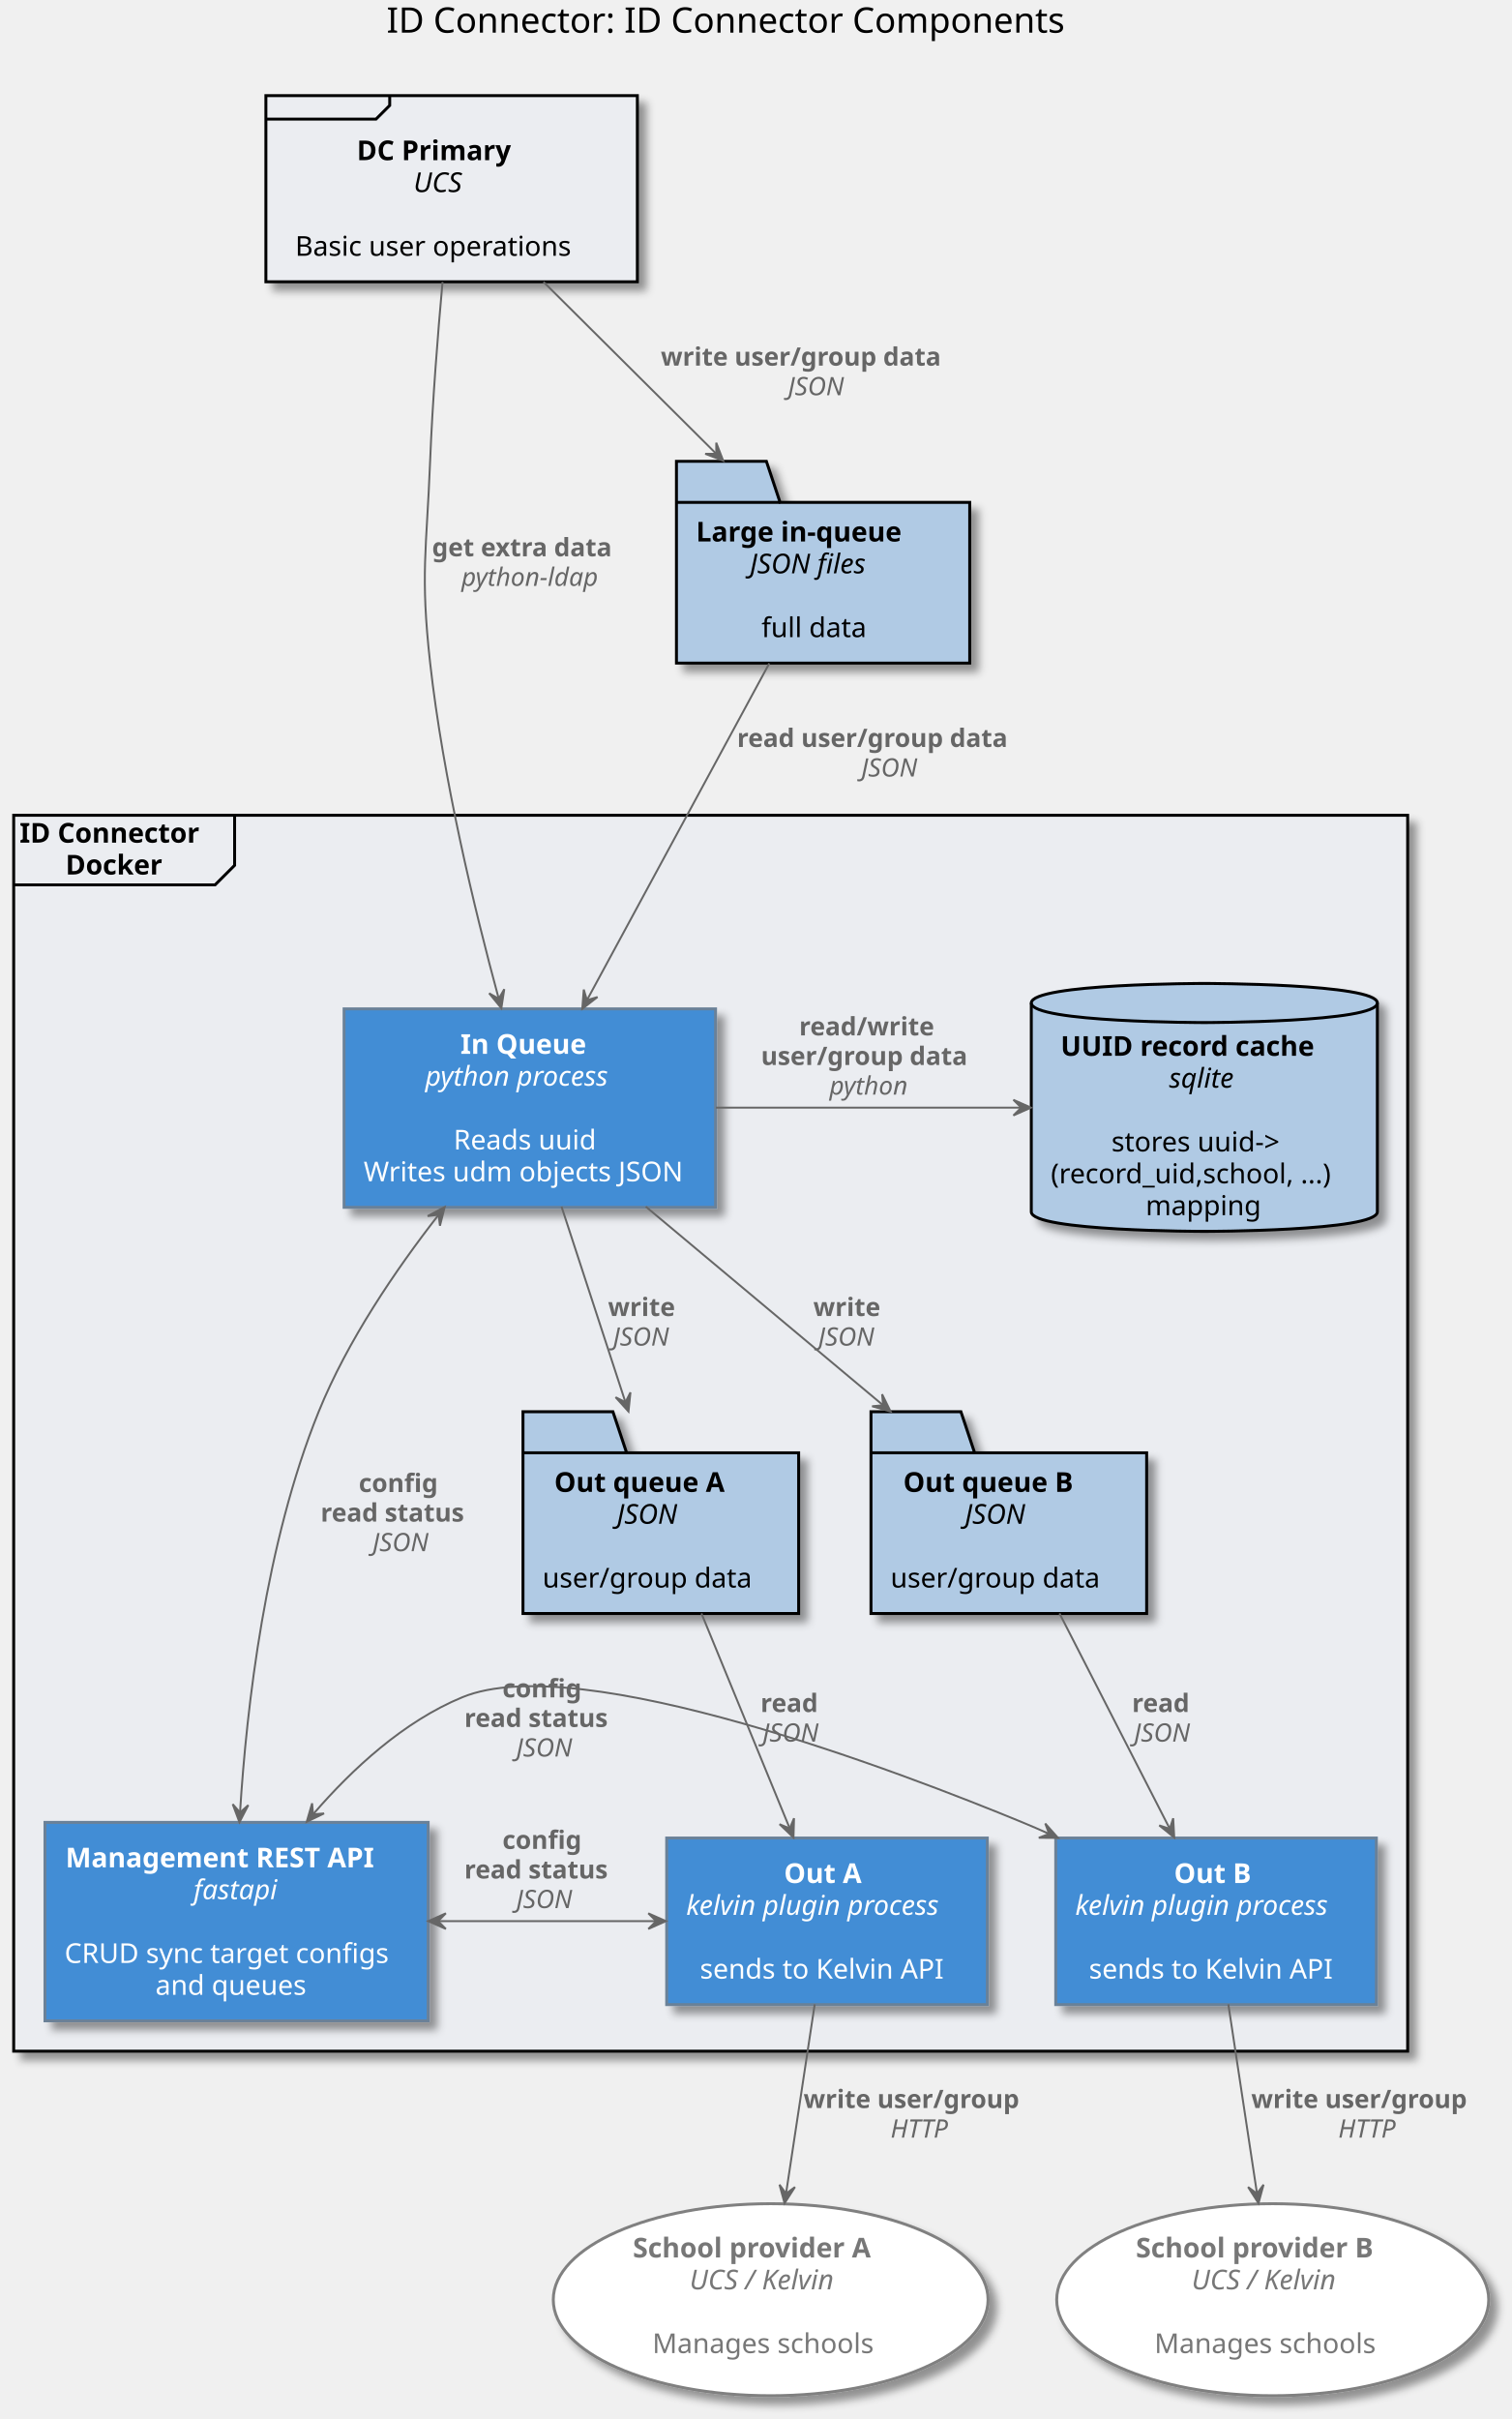
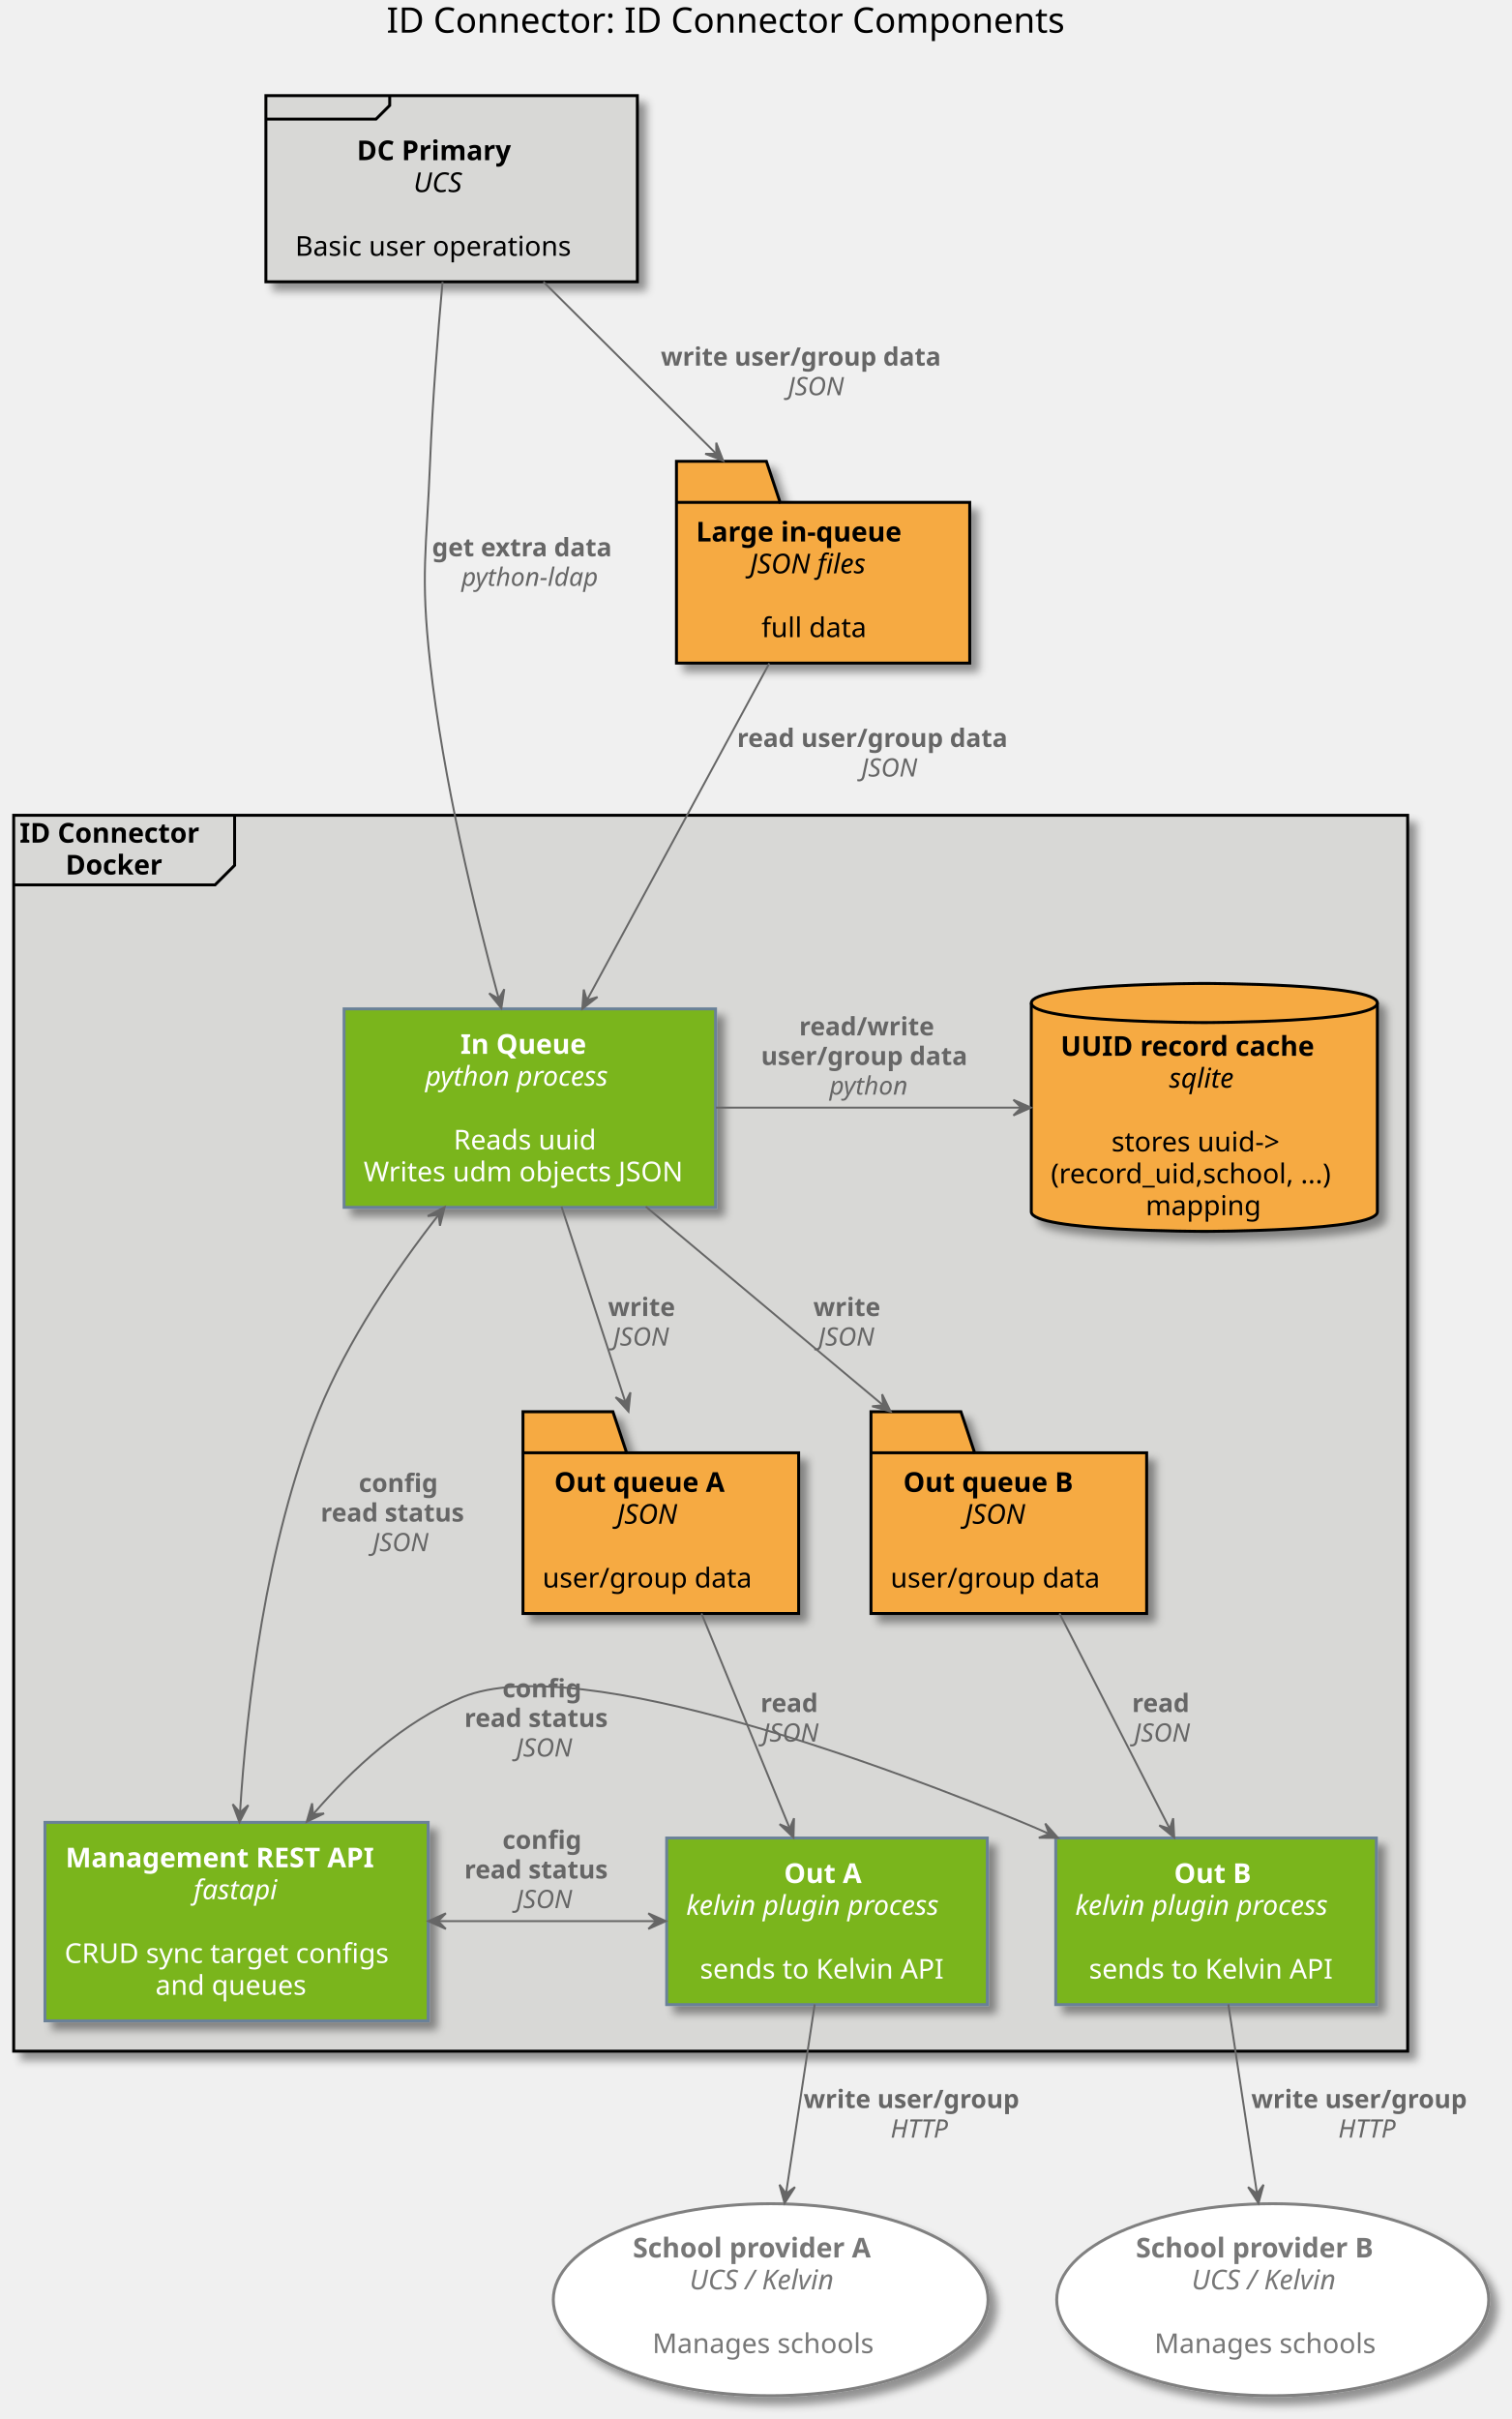
<svg xmlns="http://www.w3.org/2000/svg" contentScriptType="application/ecmascript" contentStyleType="text/css" height="1237px" preserveAspectRatio="none" style="width:773px;height:1237px;background:#FFFFFF;" version="1.1" viewBox="0 0 773 1237" width="773px" zoomAndPan="magnify">
  <defs>
-     <filter height="300%" id="f1lxpztph28cuy" width="300%" x="-1" y="-1">
+     <filter height="300%" id="f1gr8rs26zwwsr" width="300%" x="-1" y="-1">
      <feGaussianBlur result="blurOut" stdDeviation="2.0" />
      <feColorMatrix in="blurOut" result="blurOut2" type="matrix" values="0 0 0 0 0 0 0 0 0 0 0 0 0 0 0 0 0 0 .4 0" />
      <feOffset dx="4.0" dy="4.0" in="blurOut2" result="blurOut3" />
      <feBlend in="SourceGraphic" in2="blurOut3" mode="normal" />
    </filter>
  </defs>
  <g>
    <text fill="#000000" font-family="sans-serif" font-size="18" lengthAdjust="spacing" textLength="365" x="197.73" y="16.708">ID Connector: ID Connector Components</text>
    <text fill="#000000" font-family="sans-serif" font-size="18" lengthAdjust="spacing" textLength="0" x="383.23" y="37.661" />
-     <rect fill="#EBEDF1" filter="url(#f1lxpztph28cuy)" height="632" style="stroke:#000000;stroke-width:1.5;" width="713" x="7" y="416.906" />
+     <rect fill="#D8D8D6" filter="url(#f1gr8rs26zwwsr)" height="632" style="stroke:#000000;stroke-width:1.5;" width="713" x="7" y="416.906" />
    <path d="M120,416.906 L120,442.5 L110,452.5 L7,452.5 " fill="none" style="stroke:#000000;stroke-width:1.5;" />
    <text fill="#000000" font-family="sans-serif" font-size="14" font-weight="bold" lengthAdjust="spacing" textLength="103" x="10" y="430.901">ID Connector</text>
    <text fill="#000000" font-family="sans-serif" font-size="14" font-weight="bold" lengthAdjust="spacing" textLength="56" x="33.5" y="447.198">Docker</text>
-     <rect fill="#EBEDF1" filter="url(#f1lxpztph28cuy)" height="95.188" style="stroke:#000000;stroke-width:1.5;" width="190" x="136" y="48.906" />
+     <rect fill="#D8D8D6" filter="url(#f1gr8rs26zwwsr)" height="95.188" style="stroke:#000000;stroke-width:1.5;" width="190" x="136" y="48.906" />
    <path d="M199.333,48.906 L199.333,53.906 L192.333,60.906 L136,60.906 " fill="none" style="stroke:#000000;stroke-width:1.5;" />
    <text fill="#000000" font-family="sans-serif" font-size="14" font-weight="bold" lengthAdjust="spacing" textLength="87" x="182.5" y="81.901">DC Primary</text>
    <text fill="#000000" font-family="sans-serif" font-size="14" font-style="italic" lengthAdjust="spacing" textLength="29" x="211.5" y="98.198">UCS</text>
    <text fill="#000000" font-family="sans-serif" font-size="14" lengthAdjust="spacing" textLength="0" x="228" y="114.495" />
    <text fill="#000000" font-family="sans-serif" font-size="14" lengthAdjust="spacing" textLength="150" x="151" y="130.792">Basic user operations</text>
-     <rect fill="#438DD5" filter="url(#f1lxpztph28cuy)" height="101.484" style="stroke:#6A8198;stroke-width:1.5;" width="196" x="23" y="931.906" />
+     <rect fill="#7AB51D" filter="url(#f1gr8rs26zwwsr)" height="101.484" style="stroke:#6A8198;stroke-width:1.5;" width="196" x="23" y="931.906" />
    <text fill="#FFFFFF" font-family="sans-serif" font-size="14" font-weight="bold" lengthAdjust="spacing" textLength="175" x="33.5" y="954.901">Management REST API</text>
    <text fill="#FFFFFF" font-family="sans-serif" font-size="14" font-style="italic" lengthAdjust="spacing" textLength="44" x="99" y="971.198">fastapi</text>
    <text fill="#FFFFFF" font-family="sans-serif" font-size="14" lengthAdjust="spacing" textLength="0" x="123" y="987.495" />
    <text fill="#FFFFFF" font-family="sans-serif" font-size="14" lengthAdjust="spacing" textLength="176" x="33" y="1003.792">CRUD sync target configs</text>
    <text fill="#FFFFFF" font-family="sans-serif" font-size="14" lengthAdjust="spacing" textLength="83" x="79.5" y="1020.089">and queues</text>
-     <rect fill="#438DD5" filter="url(#f1lxpztph28cuy)" height="101.484" style="stroke:#6A8198;stroke-width:1.5;" width="190" x="176" y="515.906" />
+     <rect fill="#7AB51D" filter="url(#f1gr8rs26zwwsr)" height="101.484" style="stroke:#6A8198;stroke-width:1.5;" width="190" x="176" y="515.906" />
    <text fill="#FFFFFF" font-family="sans-serif" font-size="14" font-weight="bold" lengthAdjust="spacing" textLength="71" x="235.5" y="538.901">In Queue</text>
    <text fill="#FFFFFF" font-family="sans-serif" font-size="14" font-style="italic" lengthAdjust="spacing" textLength="107" x="217.5" y="555.198">python process</text>
    <text fill="#FFFFFF" font-family="sans-serif" font-size="14" lengthAdjust="spacing" textLength="0" x="273" y="571.495" />
    <text fill="#FFFFFF" font-family="sans-serif" font-size="14" lengthAdjust="spacing" textLength="78" x="232" y="587.792">Reads uuid</text>
    <text fill="#FFFFFF" font-family="sans-serif" font-size="14" lengthAdjust="spacing" textLength="170" x="186" y="604.089">Writes udm objects JSON</text>
-     <path d="M527.5,512.906 C527.5,502.906 616,502.906 616,502.906 C616,502.906 704.5,502.906 704.5,512.906 L704.5,619.688 C704.5,629.688 616,629.688 616,629.688 C616,629.688 527.5,629.688 527.5,619.688 L527.5,512.906 " fill="#B0CAE4" filter="url(#f1lxpztph28cuy)" style="stroke:#000000;stroke-width:1.5;" />
+     <path d="M527.5,512.906 C527.5,502.906 616,502.906 616,502.906 C616,502.906 704.5,502.906 704.5,512.906 L704.5,619.688 C704.5,629.688 616,629.688 616,629.688 C616,629.688 527.5,629.688 527.5,619.688 L527.5,512.906 " fill="#F6AA42" filter="url(#f1gr8rs26zwwsr)" style="stroke:#000000;stroke-width:1.5;" />
    <path d="M527.5,512.906 C527.5,522.906 616,522.906 616,522.906 C616,522.906 704.5,522.906 704.5,512.906 " fill="none" style="stroke:#000000;stroke-width:1.5;" />
    <text fill="#000000" font-family="sans-serif" font-size="14" font-weight="bold" lengthAdjust="spacing" textLength="147" x="542.5" y="539.901">UUID record cache</text>
    <text fill="#000000" font-family="sans-serif" font-size="14" font-style="italic" lengthAdjust="spacing" textLength="36" x="598" y="556.198">sqlite</text>
    <text fill="#000000" font-family="sans-serif" font-size="14" lengthAdjust="spacing" textLength="0" x="618" y="572.495" />
    <text fill="#000000" font-family="sans-serif" font-size="14" lengthAdjust="spacing" textLength="95" x="568.5" y="588.792">stores uuid-&gt;</text>
    <text fill="#000000" font-family="sans-serif" font-size="14" lengthAdjust="spacing" textLength="153" x="537.5" y="605.089">(record_uid,school, ...)</text>
    <text fill="#000000" font-family="sans-serif" font-size="14" lengthAdjust="spacing" textLength="60" x="586" y="621.386">mapping</text>
-     <polygon fill="#B0CAE4" filter="url(#f1lxpztph28cuy)" points="267.5,721.906,313.5,721.906,320.5,742.906,408.5,742.906,408.5,825.094,267.5,825.094,267.5,721.906" style="stroke:#000000;stroke-width:1.5;" />
+     <polygon fill="#F6AA42" filter="url(#f1gr8rs26zwwsr)" points="267.5,721.906,313.5,721.906,320.5,742.906,408.5,742.906,408.5,825.094,267.5,825.094,267.5,721.906" style="stroke:#000000;stroke-width:1.5;" />
    <line style="stroke:#000000;stroke-width:1.5;" x1="267.5" x2="320.5" y1="742.906" y2="742.906" />
    <text fill="#000000" font-family="sans-serif" font-size="14" font-weight="bold" lengthAdjust="spacing" textLength="99" x="283.5" y="762.901">Out queue A</text>
    <text fill="#000000" font-family="sans-serif" font-size="14" font-style="italic" lengthAdjust="spacing" textLength="35" x="315.5" y="779.198">JSON</text>
    <text fill="#000000" font-family="sans-serif" font-size="14" lengthAdjust="spacing" textLength="0" x="335" y="795.495" />
    <text fill="#000000" font-family="sans-serif" font-size="14" lengthAdjust="spacing" textLength="111" x="277.5" y="811.792">user/group data</text>
-     <polygon fill="#B0CAE4" filter="url(#f1lxpztph28cuy)" points="445.5,721.906,491.5,721.906,498.5,742.906,586.5,742.906,586.5,825.094,445.5,825.094,445.5,721.906" style="stroke:#000000;stroke-width:1.5;" />
+     <polygon fill="#F6AA42" filter="url(#f1gr8rs26zwwsr)" points="445.5,721.906,491.5,721.906,498.5,742.906,586.5,742.906,586.5,825.094,445.5,825.094,445.5,721.906" style="stroke:#000000;stroke-width:1.5;" />
    <line style="stroke:#000000;stroke-width:1.5;" x1="445.5" x2="498.5" y1="742.906" y2="742.906" />
    <text fill="#000000" font-family="sans-serif" font-size="14" font-weight="bold" lengthAdjust="spacing" textLength="98" x="462" y="762.901">Out queue B</text>
    <text fill="#000000" font-family="sans-serif" font-size="14" font-style="italic" lengthAdjust="spacing" textLength="35" x="493.5" y="779.198">JSON</text>
    <text fill="#000000" font-family="sans-serif" font-size="14" lengthAdjust="spacing" textLength="0" x="513" y="795.495" />
    <text fill="#000000" font-family="sans-serif" font-size="14" lengthAdjust="spacing" textLength="111" x="455.5" y="811.792">user/group data</text>
-     <rect fill="#438DD5" filter="url(#f1lxpztph28cuy)" height="85.188" style="stroke:#6A8198;stroke-width:1.5;" width="164" x="540" y="939.906" />
+     <rect fill="#7AB51D" filter="url(#f1gr8rs26zwwsr)" height="85.188" style="stroke:#6A8198;stroke-width:1.5;" width="164" x="540" y="939.906" />
    <text fill="#FFFFFF" font-family="sans-serif" font-size="14" font-weight="bold" lengthAdjust="spacing" textLength="43" x="600.5" y="962.901">Out B</text>
    <text fill="#FFFFFF" font-family="sans-serif" font-size="14" font-style="italic" lengthAdjust="spacing" textLength="144" x="550" y="979.198">kelvin plugin process</text>
    <text fill="#FFFFFF" font-family="sans-serif" font-size="14" lengthAdjust="spacing" textLength="0" x="624" y="995.495" />
    <text fill="#FFFFFF" font-family="sans-serif" font-size="14" lengthAdjust="spacing" textLength="130" x="557" y="1011.792">sends to Kelvin API</text>
-     <rect fill="#438DD5" filter="url(#f1lxpztph28cuy)" height="85.188" style="stroke:#6A8198;stroke-width:1.5;" width="164" x="341" y="939.906" />
+     <rect fill="#7AB51D" filter="url(#f1gr8rs26zwwsr)" height="85.188" style="stroke:#6A8198;stroke-width:1.5;" width="164" x="341" y="939.906" />
    <text fill="#FFFFFF" font-family="sans-serif" font-size="14" font-weight="bold" lengthAdjust="spacing" textLength="44" x="401" y="962.901">Out A</text>
    <text fill="#FFFFFF" font-family="sans-serif" font-size="14" font-style="italic" lengthAdjust="spacing" textLength="144" x="351" y="979.198">kelvin plugin process</text>
    <text fill="#FFFFFF" font-family="sans-serif" font-size="14" lengthAdjust="spacing" textLength="0" x="425" y="995.495" />
    <text fill="#FFFFFF" font-family="sans-serif" font-size="14" lengthAdjust="spacing" textLength="130" x="358" y="1011.792">sends to Kelvin API</text>
-     <polygon fill="#B0CAE4" filter="url(#f1lxpztph28cuy)" points="346,235.906,392,235.906,399,256.906,496,256.906,496,339.094,346,339.094,346,235.906" style="stroke:#000000;stroke-width:1.5;" />
+     <polygon fill="#F6AA42" filter="url(#f1gr8rs26zwwsr)" points="346,235.906,392,235.906,399,256.906,496,256.906,496,339.094,346,339.094,346,235.906" style="stroke:#000000;stroke-width:1.5;" />
    <line style="stroke:#000000;stroke-width:1.5;" x1="346" x2="399" y1="256.906" y2="256.906" />
    <text fill="#000000" font-family="sans-serif" font-size="14" font-weight="bold" lengthAdjust="spacing" textLength="120" x="356" y="276.901">Large in-queue</text>
    <text fill="#000000" font-family="sans-serif" font-size="14" font-style="italic" lengthAdjust="spacing" textLength="65" x="383.5" y="293.198">JSON files</text>
    <text fill="#000000" font-family="sans-serif" font-size="14" lengthAdjust="spacing" textLength="0" x="418" y="309.495" />
    <text fill="#000000" font-family="sans-serif" font-size="14" lengthAdjust="spacing" textLength="53" x="389.5" y="325.792">full data</text>
-     <ellipse cx="394.187" cy="1176.001" fill="#FFFFFF" filter="url(#f1lxpztph28cuy)" rx="111.187" ry="49.094" style="stroke:#808080;stroke-width:1.5;" />
+     <ellipse cx="394.187" cy="1176.001" fill="#FFFFFF" filter="url(#f1gr8rs26zwwsr)" rx="111.187" ry="49.094" style="stroke:#808080;stroke-width:1.5;" />
    <text fill="#777777" font-family="sans-serif" font-size="14" font-weight="bold" lengthAdjust="spacing" textLength="141" x="323.687" y="1154.402">School provider A</text>
    <text fill="#777777" font-family="sans-serif" font-size="14" font-style="italic" lengthAdjust="spacing" textLength="83" x="352.687" y="1170.699">UCS / Kelvin</text>
    <text fill="#777777" font-family="sans-serif" font-size="14" lengthAdjust="spacing" textLength="0" x="396.187" y="1186.996" />
    <text fill="#777777" font-family="sans-serif" font-size="14" lengthAdjust="spacing" textLength="121" x="333.687" y="1203.293">Manages schools</text>
-     <ellipse cx="650.98" cy="1176.001" fill="#FFFFFF" filter="url(#f1lxpztph28cuy)" rx="110.48" ry="49.094" style="stroke:#808080;stroke-width:1.5;" />
+     <ellipse cx="650.98" cy="1176.001" fill="#FFFFFF" filter="url(#f1gr8rs26zwwsr)" rx="110.48" ry="49.094" style="stroke:#808080;stroke-width:1.5;" />
    <text fill="#777777" font-family="sans-serif" font-size="14" font-weight="bold" lengthAdjust="spacing" textLength="140" x="580.98" y="1154.402">School provider B</text>
    <text fill="#777777" font-family="sans-serif" font-size="14" font-style="italic" lengthAdjust="spacing" textLength="83" x="609.48" y="1170.699">UCS / Kelvin</text>
    <text fill="#777777" font-family="sans-serif" font-size="14" lengthAdjust="spacing" textLength="0" x="652.98" y="1186.996" />
    <text fill="#777777" font-family="sans-serif" font-size="14" lengthAdjust="spacing" textLength="121" x="590.48" y="1203.293">Manages schools</text>
    <path d="M277.97,144.126 C304.68,170.696 338.27,204.106 366.18,231.876 " fill="none" id="primary-to-large_queue" style="stroke:#666666;stroke-width:1.0;" />
    <polygon fill="#666666" points="369.91,235.586,366.356,226.401,366.367,232.058,360.711,232.069,369.91,235.586" style="stroke:#666666;stroke-width:1.0;" />
    <text fill="#666666" font-family="sans-serif" font-size="13" font-weight="bold" lengthAdjust="spacing" textLength="162" x="338" y="186.973">write user/group data</text>
    <text fill="#666666" font-family="sans-serif" font-size="13" font-style="italic" lengthAdjust="spacing" textLength="32" x="403" y="202.106">JSON</text>
    <path d="M393.49,339.216 C367.05,388.026 327.24,461.546 300.24,511.406 " fill="none" id="large_queue-to-daemon" style="stroke:#666666;stroke-width:1.0;" />
    <polygon fill="#666666" points="297.83,515.856,305.629,509.842,300.208,511.458,298.592,506.037,297.83,515.856" style="stroke:#666666;stroke-width:1.0;" />
    <text fill="#666666" font-family="sans-serif" font-size="13" font-weight="bold" lengthAdjust="spacing" textLength="159" x="377" y="381.973">read user/group data</text>
    <text fill="#666666" font-family="sans-serif" font-size="13" font-style="italic" lengthAdjust="spacing" textLength="32" x="440.5" y="397.106">JSON</text>
    <path d="M366.19,566.406 C414.78,566.406 473.69,566.406 522.09,566.406 " fill="none" id="daemon-to-sqlite" style="stroke:#666666;stroke-width:1.0;" />
    <polygon fill="#666666" points="527.34,566.406,518.34,562.406,522.34,566.406,518.34,570.406,527.34,566.406" style="stroke:#666666;stroke-width:1.0;" />
    <text fill="#666666" font-family="sans-serif" font-size="13" font-weight="bold" lengthAdjust="spacing" textLength="76" x="408.75" y="529.473">read/write</text>
    <text fill="#666666" font-family="sans-serif" font-size="13" font-weight="bold" lengthAdjust="spacing" textLength="120" x="389.25" y="544.606">user/group data</text>
    <text fill="#666666" font-family="sans-serif" font-size="13" font-style="italic" lengthAdjust="spacing" textLength="45" x="424.25" y="559.739">python</text>
    <path d="M287.22,617.026 C297.07,647.176 309.67,685.726 319.85,716.876 " fill="none" id="daemon-to-out_queue_a" style="stroke:#666666;stroke-width:1.0;" />
    <polygon fill="#666666" points="321.47,721.816,322.472,712.019,319.915,717.064,314.869,714.507,321.47,721.816" style="stroke:#666666;stroke-width:1.0;" />
    <text fill="#666666" font-family="sans-serif" font-size="13" font-weight="bold" lengthAdjust="spacing" textLength="37" x="311" y="672.973">write</text>
    <text fill="#666666" font-family="sans-serif" font-size="13" font-style="italic" lengthAdjust="spacing" textLength="32" x="313.5" y="688.106">JSON</text>
    <path d="M330.31,617.026 C366.93,647.676 413.92,686.996 451.47,718.416 " fill="none" id="daemon-to-out_queue_b" style="stroke:#666666;stroke-width:1.0;" />
    <polygon fill="#666666" points="455.54,721.816,451.2,712.975,451.704,718.61,446.069,719.114,455.54,721.816" style="stroke:#666666;stroke-width:1.0;" />
    <text fill="#666666" font-family="sans-serif" font-size="13" font-weight="bold" lengthAdjust="spacing" textLength="37" x="416" y="672.973">write</text>
    <text fill="#666666" font-family="sans-serif" font-size="13" font-style="italic" lengthAdjust="spacing" textLength="32" x="418.5" y="688.106">JSON</text>
    <path d="M358.79,825.046 C372.57,858.586 390.5,902.246 403.91,934.906 " fill="none" id="out_queue_a-to-out_a" style="stroke:#666666;stroke-width:1.0;" />
    <polygon fill="#666666" points="405.85,939.646,406.133,929.801,403.951,935.021,398.732,932.839,405.85,939.646" style="stroke:#666666;stroke-width:1.0;" />
    <text fill="#666666" font-family="sans-serif" font-size="13" font-weight="bold" lengthAdjust="spacing" textLength="34" x="389" y="875.473">read</text>
    <text fill="#666666" font-family="sans-serif" font-size="13" font-style="italic" lengthAdjust="spacing" textLength="32" x="390" y="890.606">JSON</text>
    <path d="M541.93,825.046 C559.11,858.586 581.46,902.246 598.19,934.906 " fill="none" id="out_queue_b-to-out_b" style="stroke:#666666;stroke-width:1.0;" />
    <polygon fill="#666666" points="600.61,939.646,600.075,929.812,598.334,935.194,592.952,933.454,600.61,939.646" style="stroke:#666666;stroke-width:1.0;" />
    <text fill="#666666" font-family="sans-serif" font-size="13" font-weight="bold" lengthAdjust="spacing" textLength="34" x="579" y="875.473">read</text>
    <text fill="#666666" font-family="sans-serif" font-size="13" font-style="italic" lengthAdjust="spacing" textLength="32" x="580" y="890.606">JSON</text>
    <path d="M416.71,1024.956 C412.42,1053.246 406.72,1090.936 402.09,1121.456 " fill="none" id="out_a-to-school_provider_a" style="stroke:#666666;stroke-width:1.0;" />
    <polygon fill="#666666" points="401.3,1126.676,406.617,1118.386,402.057,1121.734,398.709,1117.174,401.3,1126.676" style="stroke:#666666;stroke-width:1.0;" />
    <text fill="#666666" font-family="sans-serif" font-size="13" font-weight="bold" lengthAdjust="spacing" textLength="123" x="411" y="1077.973">write user/group</text>
    <text fill="#666666" font-family="sans-serif" font-size="13" font-style="italic" lengthAdjust="spacing" textLength="34" x="455.5" y="1093.106">HTTP</text>
    <path d="M628.29,1024.956 C632.58,1053.246 638.28,1090.936 642.91,1121.456 " fill="none" id="out_b-to-school_provider_b" style="stroke:#666666;stroke-width:1.0;" />
    <polygon fill="#666666" points="643.7,1126.676,646.291,1117.174,642.943,1121.734,638.383,1118.386,643.7,1126.676" style="stroke:#666666;stroke-width:1.0;" />
    <text fill="#666666" font-family="sans-serif" font-size="13" font-weight="bold" lengthAdjust="spacing" textLength="123" x="640" y="1077.973">write user/group</text>
    <text fill="#666666" font-family="sans-serif" font-size="13" font-style="italic" lengthAdjust="spacing" textLength="34" x="684.5" y="1093.106">HTTP</text>
    <path d="M224.23,621.346 C202.25,649.526 177.71,685.626 163,721.906 C135.75,789.096 126.15,872.836 122.78,926.706 " fill="none" id="daemon-management_api" style="stroke:#666666;stroke-width:1.0;" />
    <polygon fill="#666666" points="122.48,931.826,127.013,923.083,122.78,926.835,119.028,922.602,122.48,931.826" style="stroke:#666666;stroke-width:1.0;" />
    <polygon fill="#666666" points="227.45,617.246,218.745,621.853,224.362,621.178,225.036,626.795,227.45,617.246" style="stroke:#666666;stroke-width:1.0;" />
    <text fill="#666666" font-family="sans-serif" font-size="13" font-weight="bold" lengthAdjust="spacing" textLength="46" x="183.5" y="762.973">config</text>
    <text fill="#666666" font-family="sans-serif" font-size="13" font-weight="bold" lengthAdjust="spacing" textLength="85" x="164" y="778.106">read status</text>
    <text fill="#666666" font-family="sans-serif" font-size="13" font-style="italic" lengthAdjust="spacing" textLength="32" x="190.5" y="793.239">JSON</text>
    <path d="M224.14,982.406 C260.37,982.406 300.7,982.406 335.51,982.406 " fill="none" id="management_api-out_a" style="stroke:#666666;stroke-width:1.0;" />
    <polygon fill="#666666" points="340.61,982.406,331.61,978.406,335.61,982.406,331.61,986.406,340.61,982.406" style="stroke:#666666;stroke-width:1.0;" />
    <polygon fill="#666666" points="219.05,982.406,228.05,986.406,224.05,982.406,228.05,978.406,219.05,982.406" style="stroke:#666666;stroke-width:1.0;" />
    <text fill="#666666" font-family="sans-serif" font-size="13" font-weight="bold" lengthAdjust="spacing" textLength="46" x="257" y="945.473">config</text>
    <text fill="#666666" font-family="sans-serif" font-size="13" font-weight="bold" lengthAdjust="spacing" textLength="85" x="237.5" y="960.606">read status</text>
    <text fill="#666666" font-family="sans-serif" font-size="13" font-style="italic" lengthAdjust="spacing" textLength="32" x="264" y="975.739">JSON</text>
    <path d="M160.27,927.626 C180.18,904.566 206.51,880.256 236.5,867.906 C296.82,843.076 462.69,907.036 523,931.906 C527.48,933.756 532.04,935.726 536.61,937.776 " fill="none" id="management_api-out_b" style="stroke:#666666;stroke-width:1.0;" />
    <polygon fill="#666666" points="541.18,939.856,534.642,932.491,536.628,937.787,531.332,939.774,541.18,939.856" style="stroke:#666666;stroke-width:1.0;" />
    <polygon fill="#666666" points="156.88,931.616,165.748,927.331,160.11,927.8,159.642,922.163,156.88,931.616" style="stroke:#666666;stroke-width:1.0;" />
    <text fill="#666666" font-family="sans-serif" font-size="13" font-weight="bold" lengthAdjust="spacing" textLength="46" x="257" y="867.973">config</text>
    <text fill="#666666" font-family="sans-serif" font-size="13" font-weight="bold" lengthAdjust="spacing" textLength="85" x="237.5" y="883.106">read status</text>
    <text fill="#666666" font-family="sans-serif" font-size="13" font-style="italic" lengthAdjust="spacing" textLength="32" x="264" y="898.239">JSON</text>
    <path d="M226.36,144.146 C223.93,170.976 221.21,205.296 220,235.906 C218.19,281.646 214.94,293.406 220,338.906 C226.62,398.426 242.74,465.156 255.09,510.676 " fill="none" id="primary-to-daemon" style="stroke:#666666;stroke-width:1.0;" />
    <polygon fill="#666666" points="256.43,515.566,257.926,505.832,255.117,510.742,250.207,507.933,256.43,515.566" style="stroke:#666666;stroke-width:1.0;" />
    <text fill="#666666" font-family="sans-serif" font-size="13" font-weight="bold" lengthAdjust="spacing" textLength="107" x="221" y="284.473">get extra data</text>
    <text fill="#666666" font-family="sans-serif" font-size="13" font-style="italic" lengthAdjust="spacing" textLength="77" x="236" y="299.606">python-ldap</text>
  </g>
</svg>
